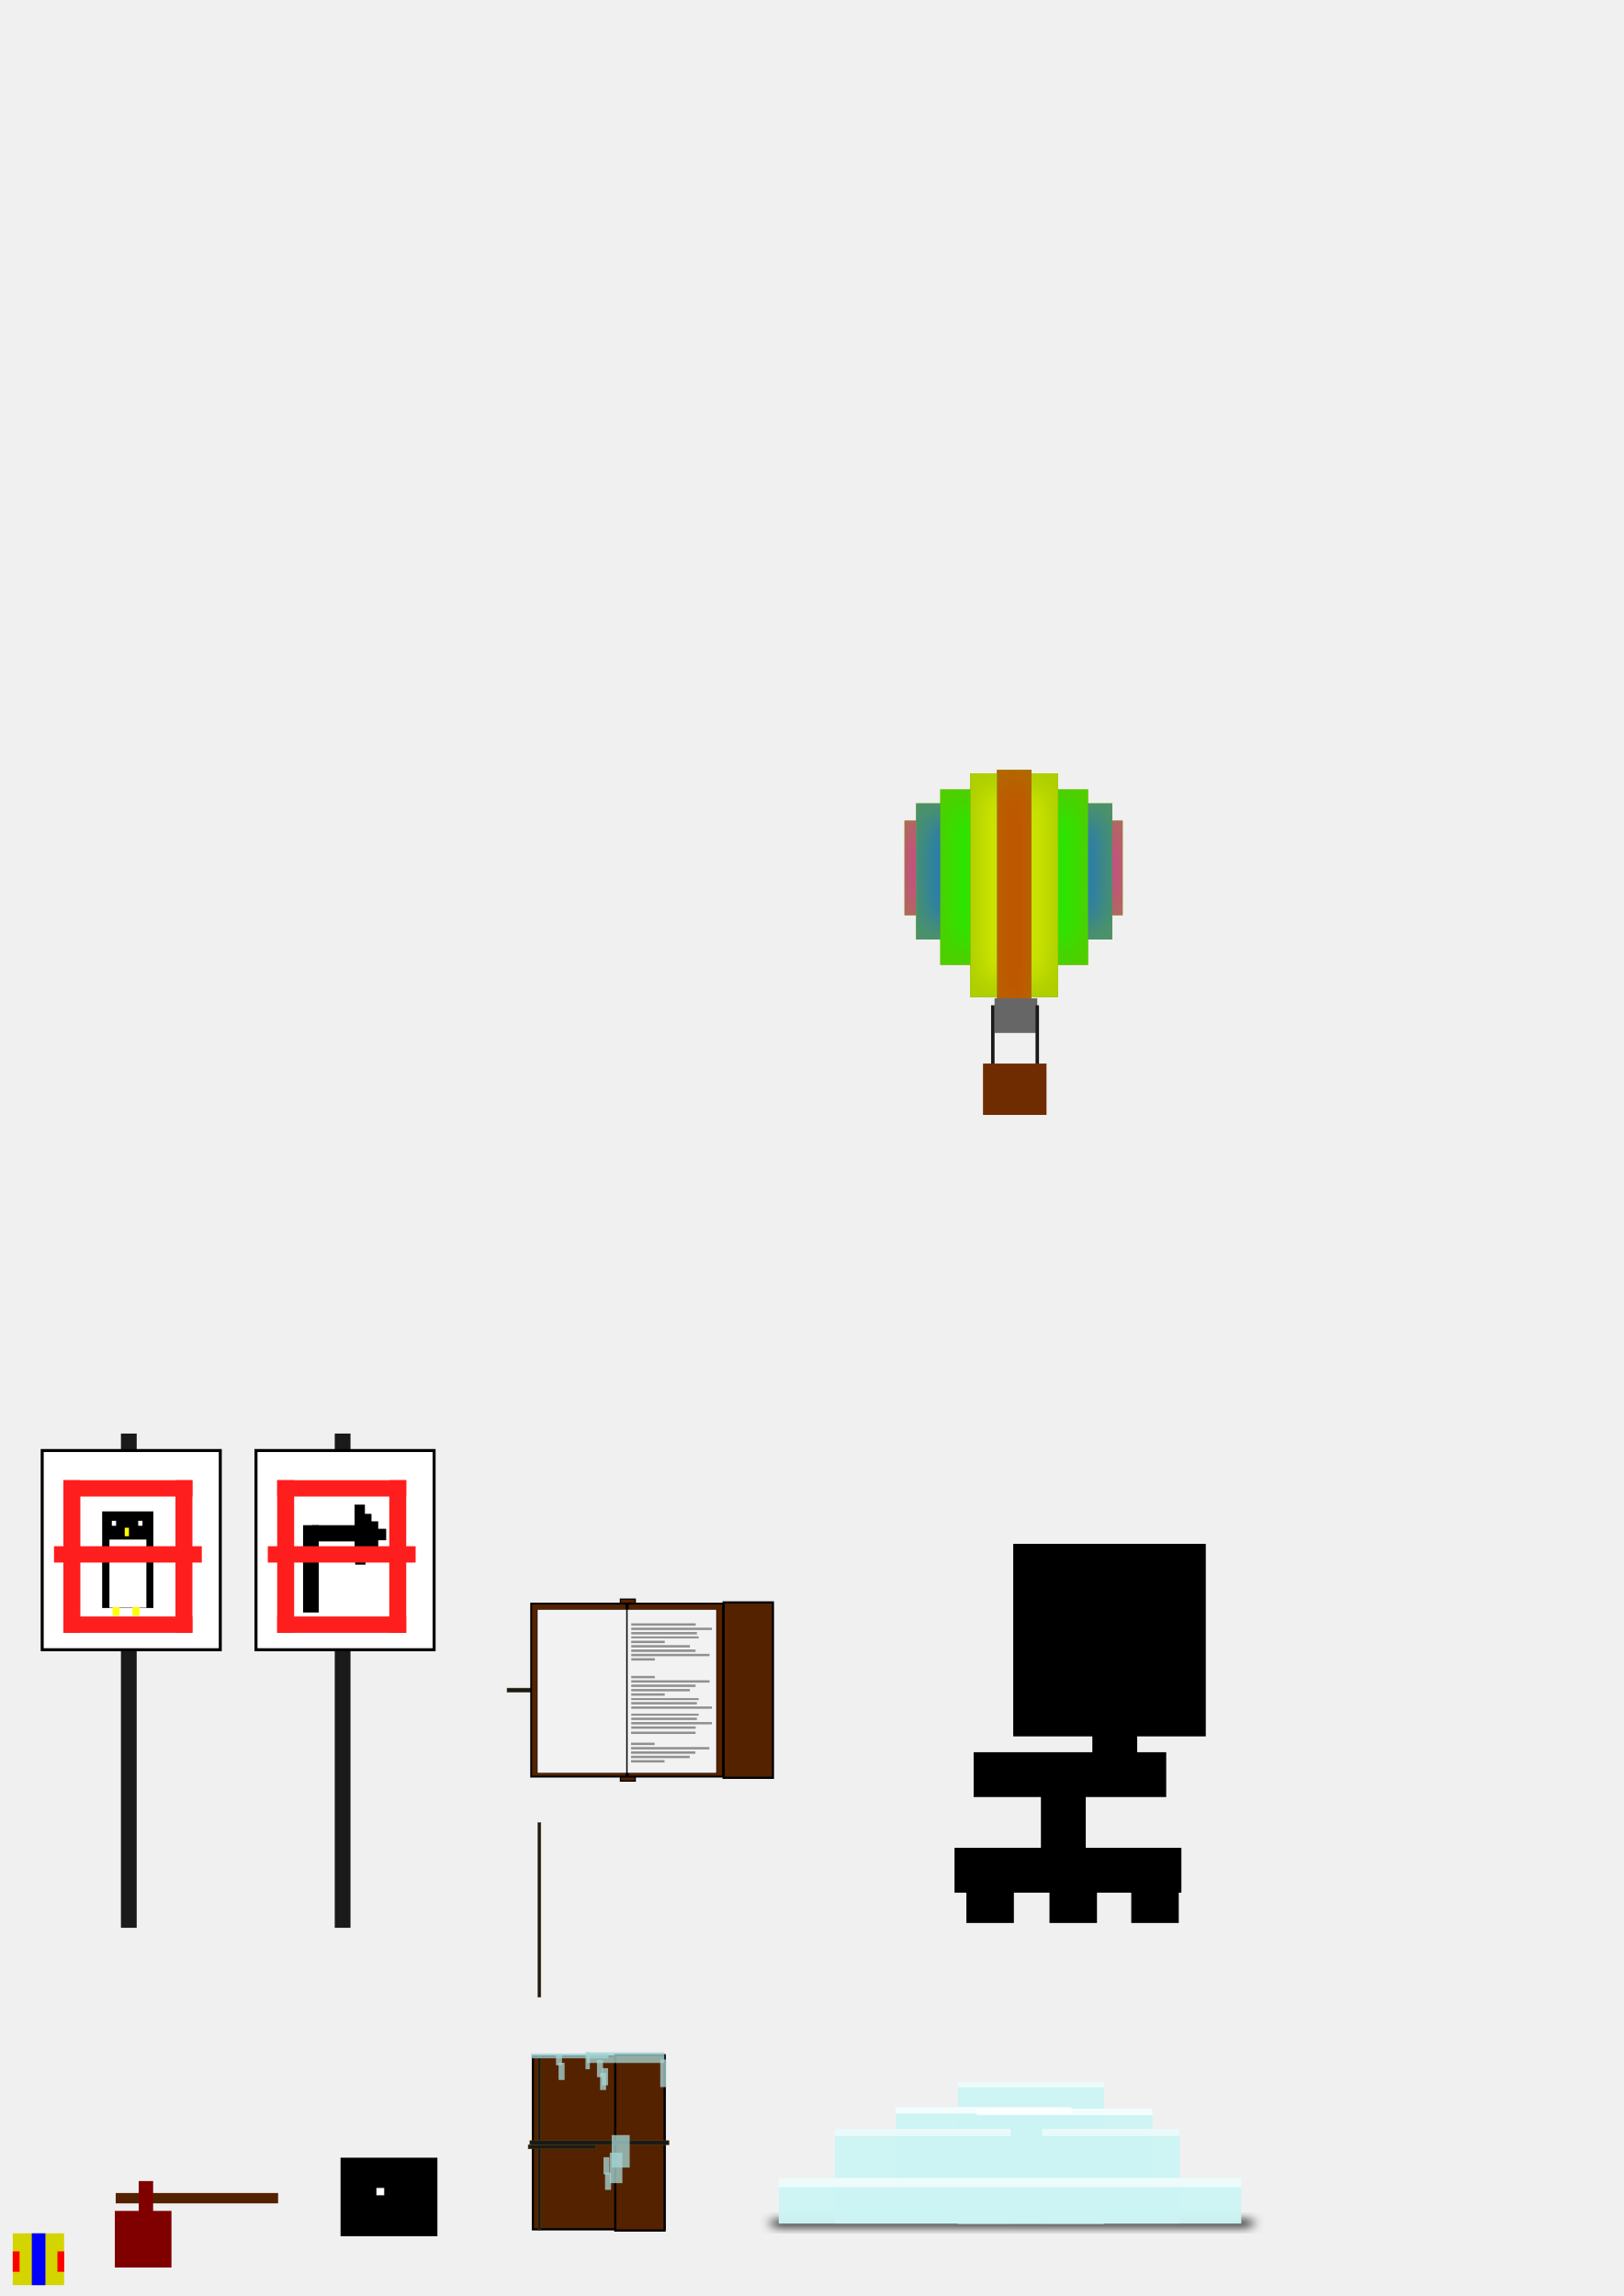
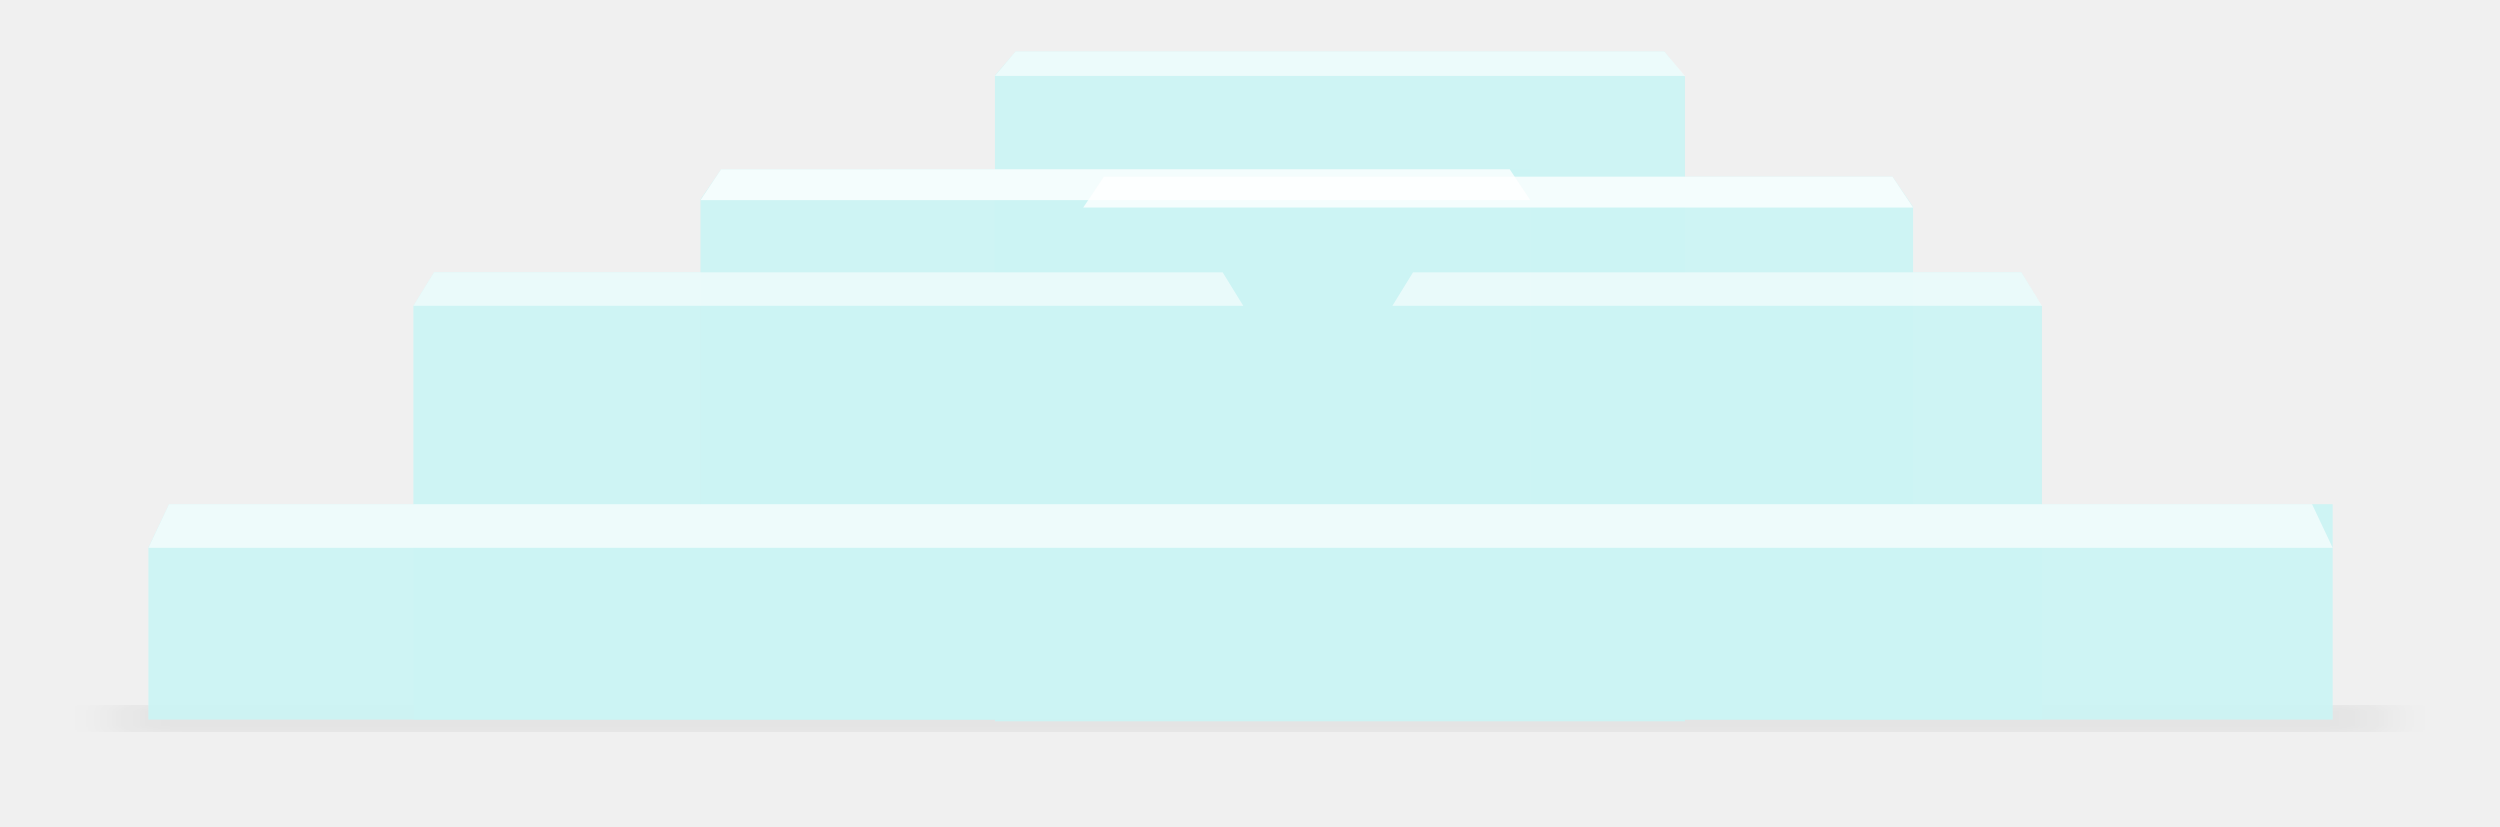
- <svg xmlns="http://www.w3.org/2000/svg" width="744.094" height="1052.362" id="svg5578" version="1.1">
+ <svg xmlns="http://www.w3.org/2000/svg" width="242.595" height="80.246" id="svg5578" version="1.1">
  <defs id="defs5580">
-     <filter id="filter7931" x="-0.027" width="1.054" y="-0.632" height="2.264">
+     <filter id="filter7931" x="-0.027" width="1.054" y="-0.632" height="2.264" color-interpolation-filters="sRGB">
      <feGaussianBlur stdDeviation="2.069" id="feGaussianBlur7933" />
    </filter>
    <filter id="filter4945-5" height="1" width="1" x="0" y="0" color-interpolation-filters="sRGB">
      <feColorMatrix id="feColorMatrix4947-9" type="saturate" values="1" result="result91" />
      <feComposite k4="0" id="feComposite4949-8" in2="result91" result="result15" operator="arithmetic" k2="0.4" k1="0.3" k3="0.3" />
      <feGaussianBlur id="feGaussianBlur4951-4" in="result15" result="result8" stdDeviation="5" />
      <feComposite id="feComposite4953-0" in2="result8" operator="in" result="result13" />
      <feComposite k4="0" id="feComposite4955-7" in2="result13" k3="0.3" k1="0.3" k2="0.4" operator="arithmetic" in="result15" result="result6" />
      <feFlood id="feFlood4957-6" flood-color="rgb(128,172,0)" flood-opacity="1" in="result6" result="result10" />
      <feBlend id="feBlend4959-3" in2="result10" result="result12" in="result6" mode="darken" />
      <feBlend id="feBlend4961-6" in2="result6" result="result14" mode="screen" />
      <feComposite id="feComposite4963-1" in2="SourceGraphic" in="result14" operator="in" result="result2" />
    </filter>
    <filter id="filter4925-9" height="1" width="1" x="0" y="0" color-interpolation-filters="sRGB">
      <feColorMatrix id="feColorMatrix4927-6" type="saturate" values="1" result="result91" />
      <feComposite k4="0" id="feComposite4929-3" in2="result91" result="result15" operator="arithmetic" k2="0.4" k1="0.3" k3="0.3" />
      <feGaussianBlur id="feGaussianBlur4931-7" in="result15" result="result8" stdDeviation="5" />
      <feComposite id="feComposite4933-8" in2="result8" operator="in" result="result13" />
      <feComposite k4="0" id="feComposite4935-8" in2="result13" k3="0.3" k1="0.3" k2="0.4" operator="arithmetic" in="result15" result="result6" />
      <feFlood id="feFlood4937-2" flood-color="rgb(128,172,0)" flood-opacity="1" in="result6" result="result10" />
      <feBlend id="feBlend4939-9" in2="result10" result="result12" in="result6" mode="darken" />
      <feBlend id="feBlend4941-1" in2="result6" result="result14" mode="screen" />
      <feComposite id="feComposite4943-3" in2="SourceGraphic" in="result14" operator="in" result="result2" />
    </filter>
    <filter id="filter4785-3" height="1" width="1" x="0" y="0" color-interpolation-filters="sRGB">
      <feColorMatrix id="feColorMatrix4787-4" type="saturate" values="1" result="result91" />
      <feComposite k4="0" id="feComposite4789-4" in2="result91" result="result15" operator="arithmetic" k2="0.4" k1="0.3" k3="0.3" />
      <feGaussianBlur id="feGaussianBlur4791-6" in="result15" result="result8" stdDeviation="5" />
      <feComposite id="feComposite4793-0" in2="result8" operator="in" result="result13" />
      <feComposite k4="0" id="feComposite4795-6" in2="result13" k3="0.3" k1="0.3" k2="0.4" operator="arithmetic" in="result15" result="result6" />
      <feFlood id="feFlood4797-6" flood-color="rgb(128,172,0)" flood-opacity="1" in="result6" result="result10" />
      <feBlend id="feBlend4799-1" in2="result10" result="result12" in="result6" mode="darken" />
      <feBlend id="feBlend4801-8" in2="result6" result="result14" mode="screen" />
      <feComposite id="feComposite4803-4" in2="SourceGraphic" in="result14" operator="in" result="result2" />
    </filter>
    <filter id="filter4805-5" height="1" width="1" x="0" y="0" color-interpolation-filters="sRGB">
      <feColorMatrix id="feColorMatrix4807-0" type="saturate" values="1" result="result91" />
      <feComposite k4="0" id="feComposite4809-9" in2="result91" result="result15" operator="arithmetic" k2="0.4" k1="0.3" k3="0.3" />
      <feGaussianBlur id="feGaussianBlur4811-0" in="result15" result="result8" stdDeviation="5" />
      <feComposite id="feComposite4813-0" in2="result8" operator="in" result="result13" />
      <feComposite k4="0" id="feComposite4815-6" in2="result13" k3="0.3" k1="0.3" k2="0.4" operator="arithmetic" in="result15" result="result6" />
      <feFlood id="feFlood4817-1" flood-color="rgb(128,172,0)" flood-opacity="1" in="result6" result="result10" />
      <feBlend id="feBlend4819-3" in2="result10" result="result12" in="result6" mode="darken" />
      <feBlend id="feBlend4821-8" in2="result6" result="result14" mode="screen" />
      <feComposite id="feComposite4823-9" in2="SourceGraphic" in="result14" operator="in" result="result2" />
    </filter>
    <filter id="filter4825-5" height="1" width="1" x="0" y="0" color-interpolation-filters="sRGB">
      <feColorMatrix id="feColorMatrix4827-0" type="saturate" values="1" result="result91" />
      <feComposite k4="0" id="feComposite4829-2" in2="result91" result="result15" operator="arithmetic" k2="0.4" k1="0.3" k3="0.3" />
      <feGaussianBlur id="feGaussianBlur4831-8" in="result15" result="result8" stdDeviation="5" />
      <feComposite id="feComposite4833-6" in2="result8" operator="in" result="result13" />
      <feComposite k4="0" id="feComposite4835-0" in2="result13" k3="0.3" k1="0.3" k2="0.4" operator="arithmetic" in="result15" result="result6" />
      <feFlood id="feFlood4837-2" flood-color="rgb(128,172,0)" flood-opacity="1" in="result6" result="result10" />
      <feBlend id="feBlend4839-4" in2="result10" result="result12" in="result6" mode="darken" />
      <feBlend id="feBlend4841-8" in2="result6" result="result14" mode="screen" />
      <feComposite id="feComposite4843-6" in2="SourceGraphic" in="result14" operator="in" result="result2" />
    </filter>
    <filter id="filter4845-4" height="1" width="1" x="0" y="0" color-interpolation-filters="sRGB">
      <feColorMatrix id="feColorMatrix4847-2" type="saturate" values="1" result="result91" />
      <feComposite k4="0" id="feComposite4849-7" in2="result91" result="result15" operator="arithmetic" k2="0.4" k1="0.3" k3="0.3" />
      <feGaussianBlur id="feGaussianBlur4851-7" in="result15" result="result8" stdDeviation="5" />
      <feComposite id="feComposite4853-9" in2="result8" operator="in" result="result13" />
      <feComposite k4="0" id="feComposite4855-3" in2="result13" k3="0.3" k1="0.3" k2="0.4" operator="arithmetic" in="result15" result="result6" />
      <feFlood id="feFlood4857-1" flood-color="rgb(128,172,0)" flood-opacity="1" in="result6" result="result10" />
      <feBlend id="feBlend4859-9" in2="result10" result="result12" in="result6" mode="darken" />
      <feBlend id="feBlend4861-8" in2="result6" result="result14" mode="screen" />
      <feComposite id="feComposite4863-6" in2="SourceGraphic" in="result14" operator="in" result="result2" />
    </filter>
    <filter id="filter4905-1" height="1" width="1" x="0" y="0" color-interpolation-filters="sRGB">
      <feColorMatrix id="feColorMatrix4907-2" type="saturate" values="1" result="result91" />
      <feComposite k4="0" id="feComposite4909-3" in2="result91" result="result15" operator="arithmetic" k2="0.4" k1="0.3" k3="0.3" />
      <feGaussianBlur id="feGaussianBlur4911-3" in="result15" result="result8" stdDeviation="5" />
      <feComposite id="feComposite4913-4" in2="result8" operator="in" result="result13" />
      <feComposite k4="0" id="feComposite4915-1" in2="result13" k3="0.3" k1="0.3" k2="0.4" operator="arithmetic" in="result15" result="result6" />
      <feFlood id="feFlood4917-1" flood-color="rgb(128,172,0)" flood-opacity="1" in="result6" result="result10" />
      <feBlend id="feBlend4919-3" in2="result10" result="result12" in="result6" mode="darken" />
      <feBlend id="feBlend4921-8" in2="result6" result="result14" mode="screen" />
      <feComposite id="feComposite4923-7" in2="SourceGraphic" in="result14" operator="in" result="result2" />
    </filter>
    <filter id="filter4885-6" height="1" width="1" x="0" y="0" color-interpolation-filters="sRGB">
      <feColorMatrix id="feColorMatrix4887-1" type="saturate" values="1" result="result91" />
      <feComposite k4="0" id="feComposite4889-8" in2="result91" result="result15" operator="arithmetic" k2="0.4" k1="0.3" k3="0.3" />
      <feGaussianBlur id="feGaussianBlur4891-9" in="result15" result="result8" stdDeviation="5" />
      <feComposite id="feComposite4893-2" in2="result8" operator="in" result="result13" />
      <feComposite k4="0" id="feComposite4895-7" in2="result13" k3="0.3" k1="0.3" k2="0.4" operator="arithmetic" in="result15" result="result6" />
      <feFlood id="feFlood4897-9" flood-color="rgb(128,172,0)" flood-opacity="1" in="result6" result="result10" />
      <feBlend id="feBlend4899-5" in2="result10" result="result12" in="result6" mode="darken" />
      <feBlend id="feBlend4901-4" in2="result6" result="result14" mode="screen" />
      <feComposite id="feComposite4903-3" in2="SourceGraphic" in="result14" operator="in" result="result2" />
    </filter>
    <filter id="filter4865-4" height="1" width="1" x="0" y="0" color-interpolation-filters="sRGB">
      <feColorMatrix id="feColorMatrix4867-2" type="saturate" values="1" result="result91" />
      <feComposite k4="0" id="feComposite4869-3" in2="result91" result="result15" operator="arithmetic" k2="0.4" k1="0.3" k3="0.3" />
      <feGaussianBlur id="feGaussianBlur4871-2" in="result15" result="result8" stdDeviation="5" />
      <feComposite id="feComposite4873-2" in2="result8" operator="in" result="result13" />
      <feComposite k4="0" id="feComposite4875-1" in2="result13" k3="0.3" k1="0.3" k2="0.4" operator="arithmetic" in="result15" result="result6" />
      <feFlood id="feFlood4877-6" flood-color="rgb(128,172,0)" flood-opacity="1" in="result6" result="result10" />
      <feBlend id="feBlend4879-8" in2="result10" result="result12" in="result6" mode="darken" />
      <feBlend id="feBlend4881-5" in2="result6" result="result14" mode="screen" />
      <feComposite id="feComposite4883-7" in2="SourceGraphic" in="result14" operator="in" result="result2" />
    </filter>
    <filter id="filter6139" height="1" width="1" x="0" y="0" color-interpolation-filters="sRGB">
      <feColorMatrix id="feColorMatrix6141" type="saturate" values="1" result="result91" />
      <feComposite k4="0" id="feComposite6143" in2="result91" result="result15" operator="arithmetic" k2="0.4" k1="0.3" k3="0.3" />
      <feGaussianBlur id="feGaussianBlur6145" in="result15" result="result8" stdDeviation="5" />
      <feComposite id="feComposite6147" in2="result8" operator="in" result="result13" />
      <feComposite k4="0" id="feComposite6149" in2="result13" k3="0.3" k1="0.3" k2="0.4" operator="arithmetic" in="result15" result="result6" />
      <feFlood id="feFlood6151" flood-color="rgb(128,172,0)" flood-opacity="1" in="result6" result="result10" />
      <feBlend id="feBlend6153" in2="result10" result="result12" in="result6" mode="darken" />
      <feBlend id="feBlend6155" in2="result6" result="result14" mode="screen" />
      <feComposite id="feComposite6157" in2="SourceGraphic" in="result14" operator="in" result="result2" />
    </filter>
    <filter id="filter6159" height="1" width="1" x="0" y="0" color-interpolation-filters="sRGB">
      <feColorMatrix id="feColorMatrix6161" type="saturate" values="1" result="result91" />
      <feComposite k4="0" id="feComposite6163" in2="result91" result="result15" operator="arithmetic" k2="0.4" k1="0.3" k3="0.3" />
      <feGaussianBlur id="feGaussianBlur6165" in="result15" result="result8" stdDeviation="5" />
      <feComposite id="feComposite6167" in2="result8" operator="in" result="result13" />
      <feComposite k4="0" id="feComposite6169" in2="result13" k3="0.3" k1="0.3" k2="0.4" operator="arithmetic" in="result15" result="result6" />
      <feFlood id="feFlood6171" flood-color="rgb(128,172,0)" flood-opacity="1" in="result6" result="result10" />
      <feBlend id="feBlend6173" in2="result10" result="result12" in="result6" mode="darken" />
      <feBlend id="feBlend6175" in2="result6" result="result14" mode="screen" />
      <feComposite id="feComposite6177" in2="SourceGraphic" in="result14" operator="in" result="result2" />
    </filter>
    <filter id="filter6179" height="1" width="1" x="0" y="0" color-interpolation-filters="sRGB">
      <feColorMatrix id="feColorMatrix6181" type="saturate" values="1" result="result91" />
      <feComposite k4="0" id="feComposite6183" in2="result91" result="result15" operator="arithmetic" k2="0.4" k1="0.3" k3="0.3" />
      <feGaussianBlur id="feGaussianBlur6185" in="result15" result="result8" stdDeviation="5" />
      <feComposite id="feComposite6187" in2="result8" operator="in" result="result13" />
      <feComposite k4="0" id="feComposite6189" in2="result13" k3="0.3" k1="0.3" k2="0.4" operator="arithmetic" in="result15" result="result6" />
      <feFlood id="feFlood6191" flood-color="rgb(128,172,0)" flood-opacity="1" in="result6" result="result10" />
      <feBlend id="feBlend6193" in2="result10" result="result12" in="result6" mode="darken" />
      <feBlend id="feBlend6195" in2="result6" result="result14" mode="screen" />
      <feComposite id="feComposite6197" in2="SourceGraphic" in="result14" operator="in" result="result2" />
    </filter>
    <filter id="filter6199" height="1" width="1" x="0" y="0" color-interpolation-filters="sRGB">
      <feColorMatrix id="feColorMatrix6201" type="saturate" values="1" result="result91" />
      <feComposite k4="0" id="feComposite6203" in2="result91" result="result15" operator="arithmetic" k2="0.4" k1="0.3" k3="0.3" />
      <feGaussianBlur id="feGaussianBlur6205" in="result15" result="result8" stdDeviation="5" />
      <feComposite id="feComposite6207" in2="result8" operator="in" result="result13" />
      <feComposite k4="0" id="feComposite6209" in2="result13" k3="0.3" k1="0.3" k2="0.4" operator="arithmetic" in="result15" result="result6" />
      <feFlood id="feFlood6211" flood-color="rgb(128,172,0)" flood-opacity="1" in="result6" result="result10" />
      <feBlend id="feBlend6213" in2="result10" result="result12" in="result6" mode="darken" />
      <feBlend id="feBlend6215" in2="result6" result="result14" mode="screen" />
      <feComposite id="feComposite6217" in2="SourceGraphic" in="result14" operator="in" result="result2" />
    </filter>
    <filter id="filter6219" height="1" width="1" x="0" y="0" color-interpolation-filters="sRGB">
      <feColorMatrix id="feColorMatrix6221" type="saturate" values="1" result="result91" />
      <feComposite k4="0" id="feComposite6223" in2="result91" result="result15" operator="arithmetic" k2="0.4" k1="0.3" k3="0.3" />
      <feGaussianBlur id="feGaussianBlur6225" in="result15" result="result8" stdDeviation="5" />
      <feComposite id="feComposite6227" in2="result8" operator="in" result="result13" />
      <feComposite k4="0" id="feComposite6229" in2="result13" k3="0.3" k1="0.3" k2="0.4" operator="arithmetic" in="result15" result="result6" />
      <feFlood id="feFlood6231" flood-color="rgb(128,172,0)" flood-opacity="1" in="result6" result="result10" />
      <feBlend id="feBlend6233" in2="result10" result="result12" in="result6" mode="darken" />
      <feBlend id="feBlend6235" in2="result6" result="result14" mode="screen" />
      <feComposite id="feComposite6237" in2="SourceGraphic" in="result14" operator="in" result="result2" />
    </filter>
    <filter id="filter6239" height="1" width="1" x="0" y="0" color-interpolation-filters="sRGB">
      <feColorMatrix id="feColorMatrix6241" type="saturate" values="1" result="result91" />
      <feComposite k4="0" id="feComposite6243" in2="result91" result="result15" operator="arithmetic" k2="0.4" k1="0.3" k3="0.3" />
      <feGaussianBlur id="feGaussianBlur6245" in="result15" result="result8" stdDeviation="5" />
      <feComposite id="feComposite6247" in2="result8" operator="in" result="result13" />
      <feComposite k4="0" id="feComposite6249" in2="result13" k3="0.3" k1="0.3" k2="0.4" operator="arithmetic" in="result15" result="result6" />
      <feFlood id="feFlood6251" flood-color="rgb(128,172,0)" flood-opacity="1" in="result6" result="result10" />
      <feBlend id="feBlend6253" in2="result10" result="result12" in="result6" mode="darken" />
      <feBlend id="feBlend6255" in2="result6" result="result14" mode="screen" />
      <feComposite id="feComposite6257" in2="SourceGraphic" in="result14" operator="in" result="result2" />
    </filter>
    <filter id="filter6259" height="1" width="1" x="0" y="0" color-interpolation-filters="sRGB">
      <feColorMatrix id="feColorMatrix6261" type="saturate" values="1" result="result91" />
      <feComposite k4="0" id="feComposite6263" in2="result91" result="result15" operator="arithmetic" k2="0.4" k1="0.3" k3="0.3" />
      <feGaussianBlur id="feGaussianBlur6265" in="result15" result="result8" stdDeviation="5" />
      <feComposite id="feComposite6267" in2="result8" operator="in" result="result13" />
      <feComposite k4="0" id="feComposite6269" in2="result13" k3="0.3" k1="0.3" k2="0.4" operator="arithmetic" in="result15" result="result6" />
      <feFlood id="feFlood6271" flood-color="rgb(128,172,0)" flood-opacity="1" in="result6" result="result10" />
      <feBlend id="feBlend6273" in2="result10" result="result12" in="result6" mode="darken" />
      <feBlend id="feBlend6275" in2="result6" result="result14" mode="screen" />
      <feComposite id="feComposite6277" in2="SourceGraphic" in="result14" operator="in" result="result2" />
    </filter>
    <filter id="filter6279" height="1" width="1" x="0" y="0" color-interpolation-filters="sRGB">
      <feColorMatrix id="feColorMatrix6281" type="saturate" values="1" result="result91" />
      <feComposite k4="0" id="feComposite6283" in2="result91" result="result15" operator="arithmetic" k2="0.4" k1="0.3" k3="0.3" />
      <feGaussianBlur id="feGaussianBlur6285" in="result15" result="result8" stdDeviation="5" />
      <feComposite id="feComposite6287" in2="result8" operator="in" result="result13" />
      <feComposite k4="0" id="feComposite6289" in2="result13" k3="0.3" k1="0.3" k2="0.4" operator="arithmetic" in="result15" result="result6" />
      <feFlood id="feFlood6291" flood-color="rgb(128,172,0)" flood-opacity="1" in="result6" result="result10" />
      <feBlend id="feBlend6293" in2="result10" result="result12" in="result6" mode="darken" />
      <feBlend id="feBlend6295" in2="result6" result="result14" mode="screen" />
      <feComposite id="feComposite6297" in2="SourceGraphic" in="result14" operator="in" result="result2" />
    </filter>
    <filter id="filter6299" height="1" width="1" x="0" y="0" color-interpolation-filters="sRGB">
      <feColorMatrix id="feColorMatrix6301" type="saturate" values="1" result="result91" />
      <feComposite k4="0" id="feComposite6303" in2="result91" result="result15" operator="arithmetic" k2="0.4" k1="0.3" k3="0.3" />
      <feGaussianBlur id="feGaussianBlur6305" in="result15" result="result8" stdDeviation="5" />
      <feComposite id="feComposite6307" in2="result8" operator="in" result="result13" />
      <feComposite k4="0" id="feComposite6309" in2="result13" k3="0.3" k1="0.3" k2="0.4" operator="arithmetic" in="result15" result="result6" />
      <feFlood id="feFlood6311" flood-color="rgb(128,172,0)" flood-opacity="1" in="result6" result="result10" />
      <feBlend id="feBlend6313" in2="result10" result="result12" in="result6" mode="darken" />
      <feBlend id="feBlend6315" in2="result6" result="result14" mode="screen" />
      <feComposite id="feComposite6317" in2="SourceGraphic" in="result14" operator="in" result="result2" />
    </filter>
  </defs>
-   <g id="layer1">
-     <rect y="732.957" x="284.321" height="83.4" width="6.806" id="rect3306" style="fill:#552200;fill-opacity:1;stroke:#000000;stroke-width:0.563;stroke-opacity:1" />
-     <rect y="773.733" x="232.365" height="1.894" width="63.766" id="rect3276" style="fill:#1a1a1a;fill-opacity:1;stroke:#574500;stroke-width:0.2;stroke-miterlimit:4;stroke-opacity:1;stroke-dasharray:none" />
-     <rect style="fill:#000000;fill-opacity:1;stroke:none" id="rect7202" width="44.375" height="35.982" x="156.071" y="988.969" />
-     <rect y="1023.633" x="5.848" height="23.762" width="23.525" id="rect5592" style="fill:#d4d400;fill-opacity:1;stroke:none" />
-     <rect style="fill:#0000ff;fill-opacity:1;stroke:none" id="rect5588" width="6.241" height="23.762" x="14.576" y="1023.633" />
-     <rect style="fill:#ff0000;fill-opacity:1;stroke:none" id="rect5590" width="3.12" height="9.361" x="5.848" y="1031.914" />
-     <rect y="1031.914" x="26.319" height="9.361" width="3.12" id="rect6102" style="fill:#ff0000;fill-opacity:1;stroke:none" />
-     <rect style="fill:#800000;fill-opacity:1;stroke:none" id="rect6170" width="25.962" height="25.962" x="52.616" y="1013.351" />
-     <rect style="fill:#552200;fill-opacity:1;stroke:none" id="rect6176" width="74.419" height="4.744" x="53.027" y="1005.158" />
-     <rect y="999.684" x="63.571" height="18.036" width="6.607" id="rect6172" style="fill:#800000;fill-opacity:1;stroke:none" />
-     <rect style="fill:#ffffff;fill-opacity:1;stroke:#606060;stroke-width:0.5;stroke-miterlimit:4;stroke-opacity:0.207;stroke-dasharray:none" id="rect4863-63" width="3.571" height="3.393" x="172.5" y="1002.809" />
-     <rect style="fill:#552200;fill-opacity:1;stroke:#000000;stroke-opacity:1" id="rect7218" width="60.357" height="79.297" x="244.204" y="942.508" />
-     <rect style="fill:#1a1a1a;fill-opacity:1;stroke:#574500;stroke-width:0.201;stroke-miterlimit:4;stroke-opacity:1;stroke-dasharray:none" id="rect7740" width="1.389" height="80.028" x="246.477" y="942.156" />
-     <rect y="983.04" x="242.058" height="1.894" width="31.062" id="rect7744" style="fill:#1a1a1a;fill-opacity:1;stroke:#574500;stroke-width:0.2;stroke-miterlimit:4;stroke-opacity:1;stroke-dasharray:none" />
-     <rect y="941.965" x="281.959" height="80.383" width="22.602" id="rect7748" style="fill:#552200;fill-opacity:1;stroke:#000000;stroke-width:1.007;stroke-opacity:1" />
-     <rect style="fill:#1a1a1a;fill-opacity:1;stroke:#574500;stroke-width:0.2;stroke-miterlimit:4;stroke-opacity:1;stroke-dasharray:none" id="rect7742" width="63.766" height="1.894" x="242.815" y="981.146" />
-     <rect style="opacity:0.77;fill:#a5d4d4;fill-opacity:1;stroke:none" id="rect7754" width="8.255" height="14.89" x="280.316" y="978.596" />
-     <rect y="986.648" x="279.464" height="13.982" width="5.75" id="rect7756" style="opacity:0.77;fill:#a5d4d4;fill-opacity:1;stroke:none" />
-     <rect y="-304.443" x="940.65" height="35.41" width="4.905" id="rect7762" style="opacity:0.77;fill:#a5d4d4;fill-opacity:1;stroke:none" transform="matrix(0,1,-1,0,0,0)" />
-     <rect y="944.184" x="273.571" height="7.874" width="2.762" id="rect7764" style="opacity:0.77;fill:#a5d4d4;fill-opacity:1;stroke:none" />
-     <rect style="opacity:0.77;fill:#a5d4d4;fill-opacity:1;stroke:none" id="rect7766" width="2.762" height="7.874" x="275" y="950.077" />
-     <rect y="947.934" x="275.893" height="7.874" width="2.762" id="rect7768" style="opacity:0.77;fill:#a5d4d4;fill-opacity:1;stroke:none" />
-     <rect y="-996.616" x="-279.324" height="7.874" width="2.762" id="rect7764-4" style="opacity:0.77;fill:#a5d4d4;fill-opacity:1;stroke:none" transform="scale(-1,-1)" />
-     <rect style="opacity:0.77;fill:#a5d4d4;fill-opacity:1;stroke:none" id="rect7766-4" width="2.005" height="7.874" x="-270.319" y="-948.423" transform="scale(-1,-1)" />
-     <rect y="-1003.725" x="-280.033" height="7.874" width="2.762" id="rect7768-4" style="opacity:0.77;fill:#a5d4d4;fill-opacity:1;stroke:none" transform="scale(-1,-1)" />
-     <rect transform="matrix(0,1,-1,0,0,0)" style="opacity:0.77;fill:#a5d4d4;fill-opacity:1;stroke:none" id="rect7796" width="2.254" height="35.41" x="941.155" y="-278.811" />
-     <rect transform="scale(-1,1)" style="opacity:0.77;fill:#a5d4d4;fill-opacity:1;stroke:none" id="rect7798" width="2.762" height="7.874" x="-258.742" y="945.47" />
-     <rect transform="scale(-1,1)" style="opacity:0.77;fill:#a5d4d4;fill-opacity:1;stroke:none" id="rect7800" width="2.762" height="4.717" x="-257.557" y="941.897" />
-     <rect y="943.955" x="-305.335" height="12.672" width="2.762" id="rect7802" style="opacity:0.77;fill:#a5d4d4;fill-opacity:1;stroke:none" transform="scale(-1,1)" />
-     <rect style="opacity:0.77;fill:#000000;fill-opacity:1;stroke:none;filter:url(#filter7931)" id="rect7929" width="171.348" height="4.12" x="379.286" y="1017.005" transform="matrix(1.283072,0,0,1,-132.8024,0)" />
-     <path style="opacity:0.965;fill:#ccf4f4;fill-opacity:1" d="m 505.978,1019.327 -4e-5,-64.997 -66.955,10e-6 0,64.997 z" id="path6737" />
-     <path id="path7911" d="m 463.121,1019.157 -5e-5,-43.399 -80.527,1e-5 0,43.399 z" style="opacity:0.965;fill:#ccf4f4;fill-opacity:1" />
-     <path style="opacity:0.965;fill:#ccf4f4;fill-opacity:1" d="m 540.621,1019.157 -5e-5,-43.399 -63.027,1e-5 0,43.399 z" id="path7913" />
-     <path id="path7915" d="m 528.121,1009.871 -5e-5,-43.399 -80.527,1e-5 0,43.399 z" style="opacity:0.965;fill:#ccf4f4;fill-opacity:1" />
-     <path style="opacity:0.965;fill:#ccf4f4;fill-opacity:1" d="m 490.978,1009.157 -5e-5,-43.399 -80.527,1e-5 0,43.399 z" id="path7917" />
-     <path style="opacity:0.965;fill:#ccf4f4;fill-opacity:1" d="m 568.835,1019.157 -1.5e-4,-20.899 -211.955,0 0,20.899 z" id="path7935" />
-     <path id="path7937" d="m 568.835,1002.49 -1.5e-4,-4.231 -211.955,0 0,4.231 z" style="opacity:0.659;fill:#ffffff;fill-opacity:1" />
-     <path style="opacity:0.571;fill:#ffffff;fill-opacity:1" d="m 463.121,979.003 -5e-5,-3.245 -80.527,1e-5 0,3.245 z" id="path7939" />
-     <path id="path7941" d="m 540.621,979.003 -5e-5,-3.245 -63.027,1e-5 0,3.245 z" style="opacity:0.571;fill:#ffffff;fill-opacity:1" />
-     <path style="opacity:0.783;fill:#ffffff;fill-opacity:1" d="m 528.121,969.465 -5e-5,-2.993 -80.527,1e-5 0,2.993 z" id="path7943" />
-     <path id="path7945" d="m 490.978,968.751 -5e-5,-2.993 -80.527,1e-5 0,2.993 z" style="opacity:0.783;fill:#ffffff;fill-opacity:1" />
-     <path id="path7947" d="m 505.978,956.697 -4e-5,-2.368 -66.955,10e-6 0,2.368 z" style="opacity:0.615;fill:#ffffff;fill-opacity:1" />
-     <rect style="fill:#000000;fill-opacity:1;stroke:none" id="rect5289" width="88.245" height="88.245" x="464.328" y="707.62" />
-     <rect y="752.347" x="500.593" height="66.486" width="20.55" id="rect5291" style="fill:#000000;fill-opacity:1;stroke:none" />
-     <rect style="fill:#000000;fill-opacity:1;stroke:none" id="rect5295" width="20.55" height="88.245" x="803.118" y="-534.44" transform="matrix(0,1,-1,0,0,0)" />
-     <rect style="fill:#000000;fill-opacity:1;stroke:none" id="rect5297" width="20.55" height="51.375" x="477.021" y="805.536" />
-     <path style="fill:#000000;fill-opacity:1;stroke:none" d="m 437.427,846.924 0,20.568 52.579,0 2.73,0 48.653,0 0,-20.568 -48.653,0 -2.73,0 -52.579,0 z" id="rect5299" />
-     <rect y="-540.182" x="860.84" height="21.759" width="20.55" id="rect5303" style="fill:#000000;fill-opacity:1;stroke:none" transform="matrix(0,1,-1,0,0,0)" />
-     <rect transform="matrix(0,1,-1,0,0,0)" style="fill:#000000;fill-opacity:1;stroke:none" id="rect5305" width="20.55" height="21.759" x="860.84" y="-464.631" />
-     <rect y="-502.709" x="860.84" height="21.759" width="20.55" id="rect5307" style="fill:#000000;fill-opacity:1;stroke:none" transform="matrix(0,1,-1,0,0,0)" />
-     <rect style="fill:#1a1a1a;fill-opacity:1;stroke:none" id="rect3785" width="7.218" height="226.534" x="55.424" y="657.067" />
-     <rect style="fill:#ffffff;fill-opacity:1;stroke:#000000;stroke-width:1.374;stroke-miterlimit:4;stroke-opacity:1;stroke-dasharray:none" id="rect2985" width="81.619" height="91.299" x="19.334" y="664.841" />
-     <path style="fill:#ff1e1e;fill-opacity:1;stroke:none" d="m 29.05,678.444 7.773,0 0,69.959 -7.773,0 z" id="rect3755" />
-     <path style="fill:#ff1e1e;fill-opacity:1;stroke:none" d="m 29.05,740.907 59.132,0 0,7.496 -59.132,0 z" id="rect3757" />
-     <path style="fill:#ff1e1e;fill-opacity:1;stroke:none" d="m 88.182,748.403 -7.773,0 0,-69.959 7.773,0 z" id="rect3759" />
-     <path style="fill:#ff1e1e;fill-opacity:1;stroke:none" d="m 88.182,685.939 -59.132,0 0,-7.496 59.132,0 z" id="rect3761" />
-     <path style="fill:#000000;fill-opacity:1;stroke:none" d="m 46.818,692.741 23.459,0 0,44.28 -23.459,0 z" id="rect3769-1" />
-     <path style="fill:#ffffff;fill-opacity:1;stroke:none" d="m 50.149,705.65 16.935,0 0,31.232 -16.935,0 z" id="rect3771-7" />
-     <rect style="fill:#ffff00;fill-opacity:1;stroke:none" id="rect3773" width="1.943" height="3.887" x="57.159" y="700.236" />
-     <rect y="697.044" x="51.259" height="2.29" width="1.943" id="rect3775" style="fill:#ffffff;fill-opacity:1;stroke:none" />
-     <rect style="fill:#ffffff;fill-opacity:1;stroke:none" id="rect3777" width="1.943" height="2.29" x="63.336" y="697.044" />
-     <rect y="736.674" x="51.606" height="3.887" width="3.193" id="rect3779" style="fill:#ffff00;fill-opacity:1;stroke:none" />
-     <rect style="fill:#ffff00;fill-opacity:1;stroke:none" id="rect3781" width="3.193" height="3.887" x="60.698" y="736.674" />
-     <path id="path3767" d="m 92.485,716.199 -67.738,0 0,-7.496 67.738,0 z" style="fill:#ff1e1e;fill-opacity:1;stroke:none" />
-     <rect y="657.067" x="153.404" height="226.534" width="7.218" id="rect3904" style="fill:#1a1a1a;fill-opacity:1;stroke:none" />
-     <rect y="664.841" x="117.314" height="91.299" width="81.619" id="rect3906" style="fill:#ffffff;fill-opacity:1;stroke:#000000;stroke-width:1.374;stroke-miterlimit:4;stroke-opacity:1;stroke-dasharray:none" />
-     <path id="path3908" d="m 127.031,678.444 7.773,0 0,69.959 -7.773,0 z" style="fill:#ff1e1e;fill-opacity:1;stroke:none" />
-     <path id="path3910" d="m 127.031,740.907 59.132,0 0,7.496 -59.132,0 z" style="fill:#ff1e1e;fill-opacity:1;stroke:none" />
-     <path id="path3912" d="m 186.163,748.403 -7.773,0 0,-69.959 7.773,0 z" style="fill:#ff1e1e;fill-opacity:1;stroke:none" />
-     <path id="path3914" d="m 186.163,685.939 -59.132,0 0,-7.496 59.132,0 z" style="fill:#ff1e1e;fill-opacity:1;stroke:none" />
-     <rect style="fill:#000000;fill-opacity:1;stroke:none" id="rect4476" width="7.182" height="40.013" x="138.888" y="699.062" />
-     <rect y="-164.024" x="699.062" height="21.032" width="7.438" id="rect4484" style="fill:#000000;fill-opacity:1;stroke:none" transform="matrix(0,1,-1,0,0,0)" />
-     <rect transform="matrix(0,1,-1,0,0,0)" style="fill:#000000;fill-opacity:1;stroke:none" id="rect4486" width="11.867" height="4.742" x="689.645" y="-167.227" />
-     <rect y="-167.506" x="705.278" height="4.742" width="11.867" id="rect4488" style="fill:#000000;fill-opacity:1;stroke:none" transform="matrix(0,1,-1,0,0,0)" />
-     <rect transform="matrix(0,1,-1,0,0,0)" style="fill:#000000;fill-opacity:1;stroke:none" id="rect4490" width="11.867" height="7.759" x="693.867" y="-170.245" />
-     <rect y="-170.245" x="701.512" height="7.759" width="11.867" id="rect4492" style="fill:#000000;fill-opacity:1;stroke:none" transform="matrix(0,1,-1,0,0,0)" />
-     <rect transform="matrix(0,1,-1,0,0,0)" style="fill:#000000;fill-opacity:1;stroke:none" id="rect4494" width="11.867" height="5.021" x="697.29" y="-173.326" />
-     <rect y="-176.977" x="700.713" height="5.021" width="5.249" id="rect4496" style="fill:#000000;fill-opacity:1;stroke:none" transform="matrix(0,1,-1,0,0,0)" />
-     <path style="fill:#ff1e1e;fill-opacity:1;stroke:none" d="m 190.466,716.199 -67.738,0 0,-7.496 67.738,0 z" id="path3930" />
-     <rect transform="matrix(0,2.094655,2.094655,0,-13.43177,-690.9038)" y="241.426" x="509.405" height="10.607" width="20.708" id="rect4745" style="fill:#ff00f4;fill-opacity:1;stroke:none;filter:url(#filter4945-5)" />
-     <rect style="fill:#005cff;fill-opacity:1;stroke:none;filter:url(#filter4925-9)" id="rect4739" width="29.799" height="10.607" x="505.617" y="239.154" transform="matrix(0,2.094655,2.094655,0,-13.43177,-690.9038)" />
-     <rect style="fill:#ff00f4;fill-opacity:1;stroke:none;filter:url(#filter4785-3)" id="rect4747" width="20.708" height="10.607" x="509.405" y="204.303" transform="matrix(0,2.094655,2.094655,0,-13.43177,-690.9038)" />
-     <rect transform="matrix(0,2.094655,-2.094655,0,-13.43177,-690.9038)" y="-217.435" x="505.617" height="10.607" width="29.799" id="rect4737" style="fill:#005cff;fill-opacity:1;stroke:none;filter:url(#filter4805-5)" />
-     <rect style="fill:#05ff00;fill-opacity:1;stroke:none;filter:url(#filter4825-5)" id="rect4735" width="38.386" height="10.607" x="502.587" y="-222.739" transform="matrix(0,2.094655,-2.094655,0,-13.43177,-690.9038)" />
-     <rect transform="matrix(0,2.094655,-2.094655,0,-13.43177,-690.9038)" y="-229.305" x="499.051" height="10.607" width="48.992" id="rect4733" style="fill:#e9ff00;fill-opacity:1;stroke:none;filter:url(#filter4845-4)" />
-     <rect transform="matrix(0,2.094655,2.094655,0,-13.43177,-690.9038)" y="233.85" x="502.587" height="10.607" width="38.386" id="rect4741" style="fill:#05ff00;fill-opacity:1;stroke:none;filter:url(#filter4905-1)" />
-     <rect style="fill:#e9ff00;fill-opacity:1;stroke:none;filter:url(#filter4885-6)" id="rect4743" width="48.992" height="10.607" x="499.051" y="227.284" transform="matrix(0,2.094655,2.094655,0,-13.43177,-690.9038)" />
-     <rect style="fill:#ff0000;fill-opacity:1;stroke:none;filter:url(#filter4865-4)" id="rect4730" width="56.063" height="7.576" x="498.294" y="-232.083" transform="matrix(0,2.094655,-2.094655,0,-13.43177,-690.9038)" />
-     <rect style="fill:#ff00f4;fill-opacity:1;stroke:none;filter:url(#filter4945-5)" id="rect4965-3" width="20.708" height="10.607" x="509.405" y="241.426" transform="matrix(0,2.094655,2.094655,0,-13.43177,-690.9038)" />
-     <rect transform="matrix(0,2.094655,2.094655,0,-13.43177,-690.9038)" y="239.154" x="505.617" height="10.607" width="29.799" id="rect4967-7" style="fill:#005cff;fill-opacity:1;stroke:none;filter:url(#filter4925-9)" />
-     <rect transform="matrix(0,2.094655,2.094655,0,-13.43177,-690.9038)" y="204.303" x="509.405" height="10.607" width="20.708" id="rect4969-2" style="fill:#ff00f4;fill-opacity:1;stroke:none;filter:url(#filter4785-3)" />
-     <rect style="fill:#005cff;fill-opacity:1;stroke:none;filter:url(#filter4805-5)" id="rect4971-6" width="29.799" height="10.607" x="505.617" y="-217.435" transform="matrix(0,2.094655,-2.094655,0,-13.43177,-690.9038)" />
-     <rect transform="matrix(0,2.094655,-2.094655,0,-13.43177,-690.9038)" y="-222.739" x="502.587" height="10.607" width="38.386" id="rect4973-0" style="fill:#05ff00;fill-opacity:1;stroke:none;filter:url(#filter4825-5)" />
-     <rect style="fill:#e9ff00;fill-opacity:1;stroke:none;filter:url(#filter4845-4)" id="rect4975-1" width="48.992" height="10.607" x="499.051" y="-229.305" transform="matrix(0,2.094655,-2.094655,0,-13.43177,-690.9038)" />
-     <rect style="fill:#05ff00;fill-opacity:1;stroke:none;filter:url(#filter4905-1)" id="rect4977-6" width="38.386" height="10.607" x="502.587" y="233.85" transform="matrix(0,2.094655,2.094655,0,-13.43177,-690.9038)" />
-     <rect transform="matrix(0,2.094655,2.094655,0,-13.43177,-690.9038)" y="227.284" x="499.051" height="10.607" width="48.992" id="rect4979-5" style="fill:#e9ff00;fill-opacity:1;stroke:none;filter:url(#filter4885-6)" />
-     <rect transform="matrix(0,2.094655,-2.094655,0,-13.43177,-690.9038)" y="-232.083" x="498.294" height="7.576" width="56.063" id="rect4981-7" style="fill:#ff0000;fill-opacity:1;stroke:none;filter:url(#filter4865-4)" />
-     <rect style="fill:#666666;fill-opacity:1;stroke:none" id="rect5003-5" width="19.572" height="15.869" x="455.774" y="457.587" />
-     <rect style="fill:#1a1a1a;fill-opacity:1;stroke:none" id="rect5007-4" width="1.587" height="42.847" x="474.553" y="460.761" />
-     <rect y="460.761" x="454.187" height="42.847" width="1.587" id="rect5009-1" style="fill:#1a1a1a;fill-opacity:1;stroke:none" />
-     <rect style="fill:#6f2c00;fill-opacity:1;stroke:none" id="rect5005-2" width="29.094" height="23.54" x="450.484" y="487.475" />
-     <rect y="735.008" x="243.426" height="79.297" width="43.635" id="rect3268" style="fill:#552200;fill-opacity:1;stroke:#000000;stroke-width:0.85;stroke-opacity:1" />
-     <rect y="835.37" x="246.477" height="80.028" width="1.389" id="rect3270" style="fill:#1a1a1a;fill-opacity:1;stroke:#574500;stroke-width:0.201;stroke-miterlimit:4;stroke-opacity:1;stroke-dasharray:none" />
-     <rect style="fill:#552200;fill-opacity:1;stroke:#000000;stroke-width:1.007;stroke-opacity:1" id="rect3274" width="22.602" height="80.383" x="331.602" y="734.465" />
-     <rect style="fill:#552200;fill-opacity:1;stroke:#000000;stroke-width:0.85;stroke-opacity:1" id="rect3304" width="43.635" height="79.297" x="287.712" y="735.008" />
-     <rect style="fill:#f2f2f2;fill-opacity:1;stroke:#000000;stroke-width:0.2;stroke-miterlimit:4;stroke-opacity:1;stroke-dasharray:none" id="rect3308" width="40.828" height="75.02" x="246.258" y="737.703" />
-     <rect y="737.703" x="287.508" height="75.02" width="40.828" id="rect3310" style="fill:#f2f2f2;fill-opacity:1;stroke:#000000;stroke-width:0.2;stroke-miterlimit:4;stroke-opacity:1;stroke-dasharray:none" />
-     <rect style="fill:#4d4d4d;fill-opacity:1;stroke:none;opacity:0.597" id="rect4084" width="29.554" height="1.071" x="289.286" y="744.041" />
-     <rect y="746.041" x="289.286" height="1.071" width="36.964" id="rect4086" style="fill:#4d4d4d;fill-opacity:1;stroke:none;opacity:0.597" />
-     <rect style="fill:#4d4d4d;fill-opacity:1;stroke:none;opacity:0.597" id="rect4088" width="30.089" height="1.071" x="289.286" y="748.041" />
-     <rect y="750.041" x="289.286" height="0.895" width="30.888" id="rect4090" style="fill:#4d4d4d;fill-opacity:1;stroke:none;opacity:0.597" />
-     <rect style="fill:#4d4d4d;fill-opacity:1;stroke:none;opacity:0.597" id="rect4092" width="15.357" height="1.071" x="289.286" y="752.041" />
-     <rect y="754.041" x="289.286" height="1.071" width="26.875" id="rect4094" style="fill:#4d4d4d;fill-opacity:1;stroke:none;opacity:0.597" />
-     <rect style="fill:#4d4d4d;fill-opacity:1;stroke:none;opacity:0.597" id="rect4096" width="29.46" height="1.106" x="289.286" y="756.041" />
-     <rect y="758.041" x="289.286" height="1.071" width="35.893" id="rect4098" style="fill:#4d4d4d;fill-opacity:1;stroke:none;opacity:0.597" />
-     <rect style="fill:#4d4d4d;fill-opacity:1;stroke:none;opacity:0.597" id="rect4100" width="10.804" height="1.071" x="289.286" y="760.041" />
-     <rect style="fill:#4d4d4d;fill-opacity:1;stroke:none;opacity:0.597" id="rect4158" width="36.964" height="1.071" x="289.286" y="-783.219" transform="scale(1,-1)" />
-     <rect y="-781.219" x="289.286" height="1.071" width="30.089" id="rect4160" style="fill:#4d4d4d;fill-opacity:1;stroke:none;opacity:0.597" transform="scale(1,-1)" />
-     <rect style="fill:#4d4d4d;fill-opacity:1;stroke:none;opacity:0.597" id="rect4162" width="30.888" height="0.895" x="289.286" y="-779.219" transform="scale(1,-1)" />
-     <rect y="-777.219" x="289.286" height="1.071" width="15.357" id="rect4164" style="fill:#4d4d4d;fill-opacity:1;stroke:none;opacity:0.597" transform="scale(1,-1)" />
-     <rect style="fill:#4d4d4d;fill-opacity:1;stroke:none;opacity:0.597" id="rect4166" width="26.875" height="1.071" x="289.286" y="-775.219" transform="scale(1,-1)" />
-     <rect y="-773.219" x="289.286" height="1.106" width="29.46" id="rect4168" style="fill:#4d4d4d;fill-opacity:1;stroke:none;opacity:0.597" transform="scale(1,-1)" />
-     <rect style="fill:#4d4d4d;fill-opacity:1;stroke:none;opacity:0.597" id="rect4170" width="35.893" height="1.071" x="289.286" y="-771.219" transform="scale(1,-1)" />
-     <rect y="-769.219" x="289.286" height="1.071" width="10.804" id="rect4172" style="fill:#4d4d4d;fill-opacity:1;stroke:none;opacity:0.597" transform="scale(1,-1)" />
-     <rect transform="scale(1,-1)" style="fill:#4d4d4d;fill-opacity:1;stroke:none;opacity:0.597" id="rect4174" width="29.554" height="1.071" x="289.286" y="-792.362" />
-     <rect transform="scale(1,-1)" y="-790.362" x="289.286" height="1.071" width="36.964" id="rect4176" style="fill:#4d4d4d;fill-opacity:1;stroke:none;opacity:0.597" />
-     <rect transform="scale(1,-1)" style="fill:#4d4d4d;fill-opacity:1;stroke:none;opacity:0.597" id="rect4178" width="30.089" height="1.071" x="289.286" y="-788.362" />
-     <rect transform="scale(1,-1)" y="-786.362" x="289.286" height="0.895" width="30.888" id="rect4180" style="fill:#4d4d4d;fill-opacity:1;stroke:none;opacity:0.597" />
-     <rect y="-794.755" x="289.196" height="1.071" width="29.554" id="rect4156" style="fill:#4d4d4d;fill-opacity:1;stroke:none;opacity:0.597" transform="scale(1,-1)" />
-     <rect transform="scale(1,-1)" style="fill:#4d4d4d;fill-opacity:1;stroke:none;opacity:0.597" id="rect4182" width="15.357" height="1.071" x="289.196" y="-807.826" />
-     <rect transform="scale(1,-1)" y="-805.826" x="289.196" height="1.071" width="26.875" id="rect4184" style="fill:#4d4d4d;fill-opacity:1;stroke:none;opacity:0.597" />
-     <rect transform="scale(1,-1)" style="fill:#4d4d4d;fill-opacity:1;stroke:none;opacity:0.597" id="rect4186" width="29.46" height="1.106" x="289.196" y="-803.826" />
-     <rect transform="scale(1,-1)" y="-801.826" x="289.196" height="1.071" width="35.893" id="rect4188" style="fill:#4d4d4d;fill-opacity:1;stroke:none;opacity:0.597" />
-     <rect transform="scale(1,-1)" style="fill:#4d4d4d;fill-opacity:1;stroke:none;opacity:0.597" id="rect4190" width="10.804" height="1.071" x="289.196" y="-799.826" />
+   <g id="layer1" transform="translate(-342.477,-949.3296)">
+     <path transform="matrix(1.283072,0,0,1,-132.8024,1.515229)" style="opacity:0.442;fill:#000000;fill-opacity:1;stroke:none;filter:url(#filter7931)" d="m 379.286,1017.005 171.348,0 0,1.09 -171.348,0 z" id="rect7929" />
+     <path style="opacity:0.965;fill:#ccf4f4;fill-opacity:1" d="m 505.978,1019.327 -4e-5,-62.582 -2,-2.415 -62.955,10e-6 -2,2.321 0,62.676 z" id="path6737" />
+     <path id="path7911" d="m 463.121,1019.157 -5e-5,-43.399 -78.527,1e-5 -2,3.242 0,40.157 z" style="opacity:0.965;fill:#ccf4f4;fill-opacity:1" />
+     <path style="opacity:0.965;fill:#ccf4f4;fill-opacity:1" d="m 540.621,1019.157 -5e-5,-40.126 -2,-3.273 -61.027,1e-5 0,43.399 z" id="path7913" />
+     <path id="path7915" d="m 528.121,1009.871 -5e-5,-40.468 -2,-2.931 -78.527,1e-5 0,43.399 z" style="opacity:0.965;fill:#ccf4f4;fill-opacity:1" />
+     <path style="opacity:0.965;fill:#ccf4f4;fill-opacity:1" d="m 490.978,1009.157 -5e-5,-43.399 -78.527,1e-5 -2,2.919 0,40.48 z" id="path7917" />
+     <path style="opacity:0.965;fill:#ccf4f4;fill-opacity:1" d="m 568.835,1019.157 -1.2e-4,-16.616 -3e-5,-4.283 -209.955,0 -2,4.193 0,16.706 z" id="path7935" />
+     <path id="path7937" d="m 568.835,1002.49 -2,-4.231 -207.955,0 -2,4.231 z" style="opacity:0.659;fill:#ffffff;fill-opacity:1" />
+     <path style="opacity:0.571;fill:#ffffff;fill-opacity:1" d="m 463.121,979.003 -2,-3.245 -76.527,1e-5 -2,3.245 z" id="path7939" />
+     <path id="path7941" d="m 540.621,979.003 -2,-3.245 -59.027,1e-5 -2,3.245 z" style="opacity:0.571;fill:#ffffff;fill-opacity:1" />
+     <path style="opacity:0.783;fill:#ffffff;fill-opacity:1" d="m 528.121,969.465 -2,-2.993 -76.527,1e-5 -2,2.993 z" id="path7943" />
+     <path id="path7945" d="m 490.978,968.751 -2,-2.993 -76.527,1e-5 -2,2.993 z" style="opacity:0.783;fill:#ffffff;fill-opacity:1" />
+     <path id="path7947" d="m 505.978,956.697 -2,-2.368 -62.955,10e-6 -2,2.368 z" style="opacity:0.615;fill:#ffffff;fill-opacity:1" />
  </g>
</svg>
